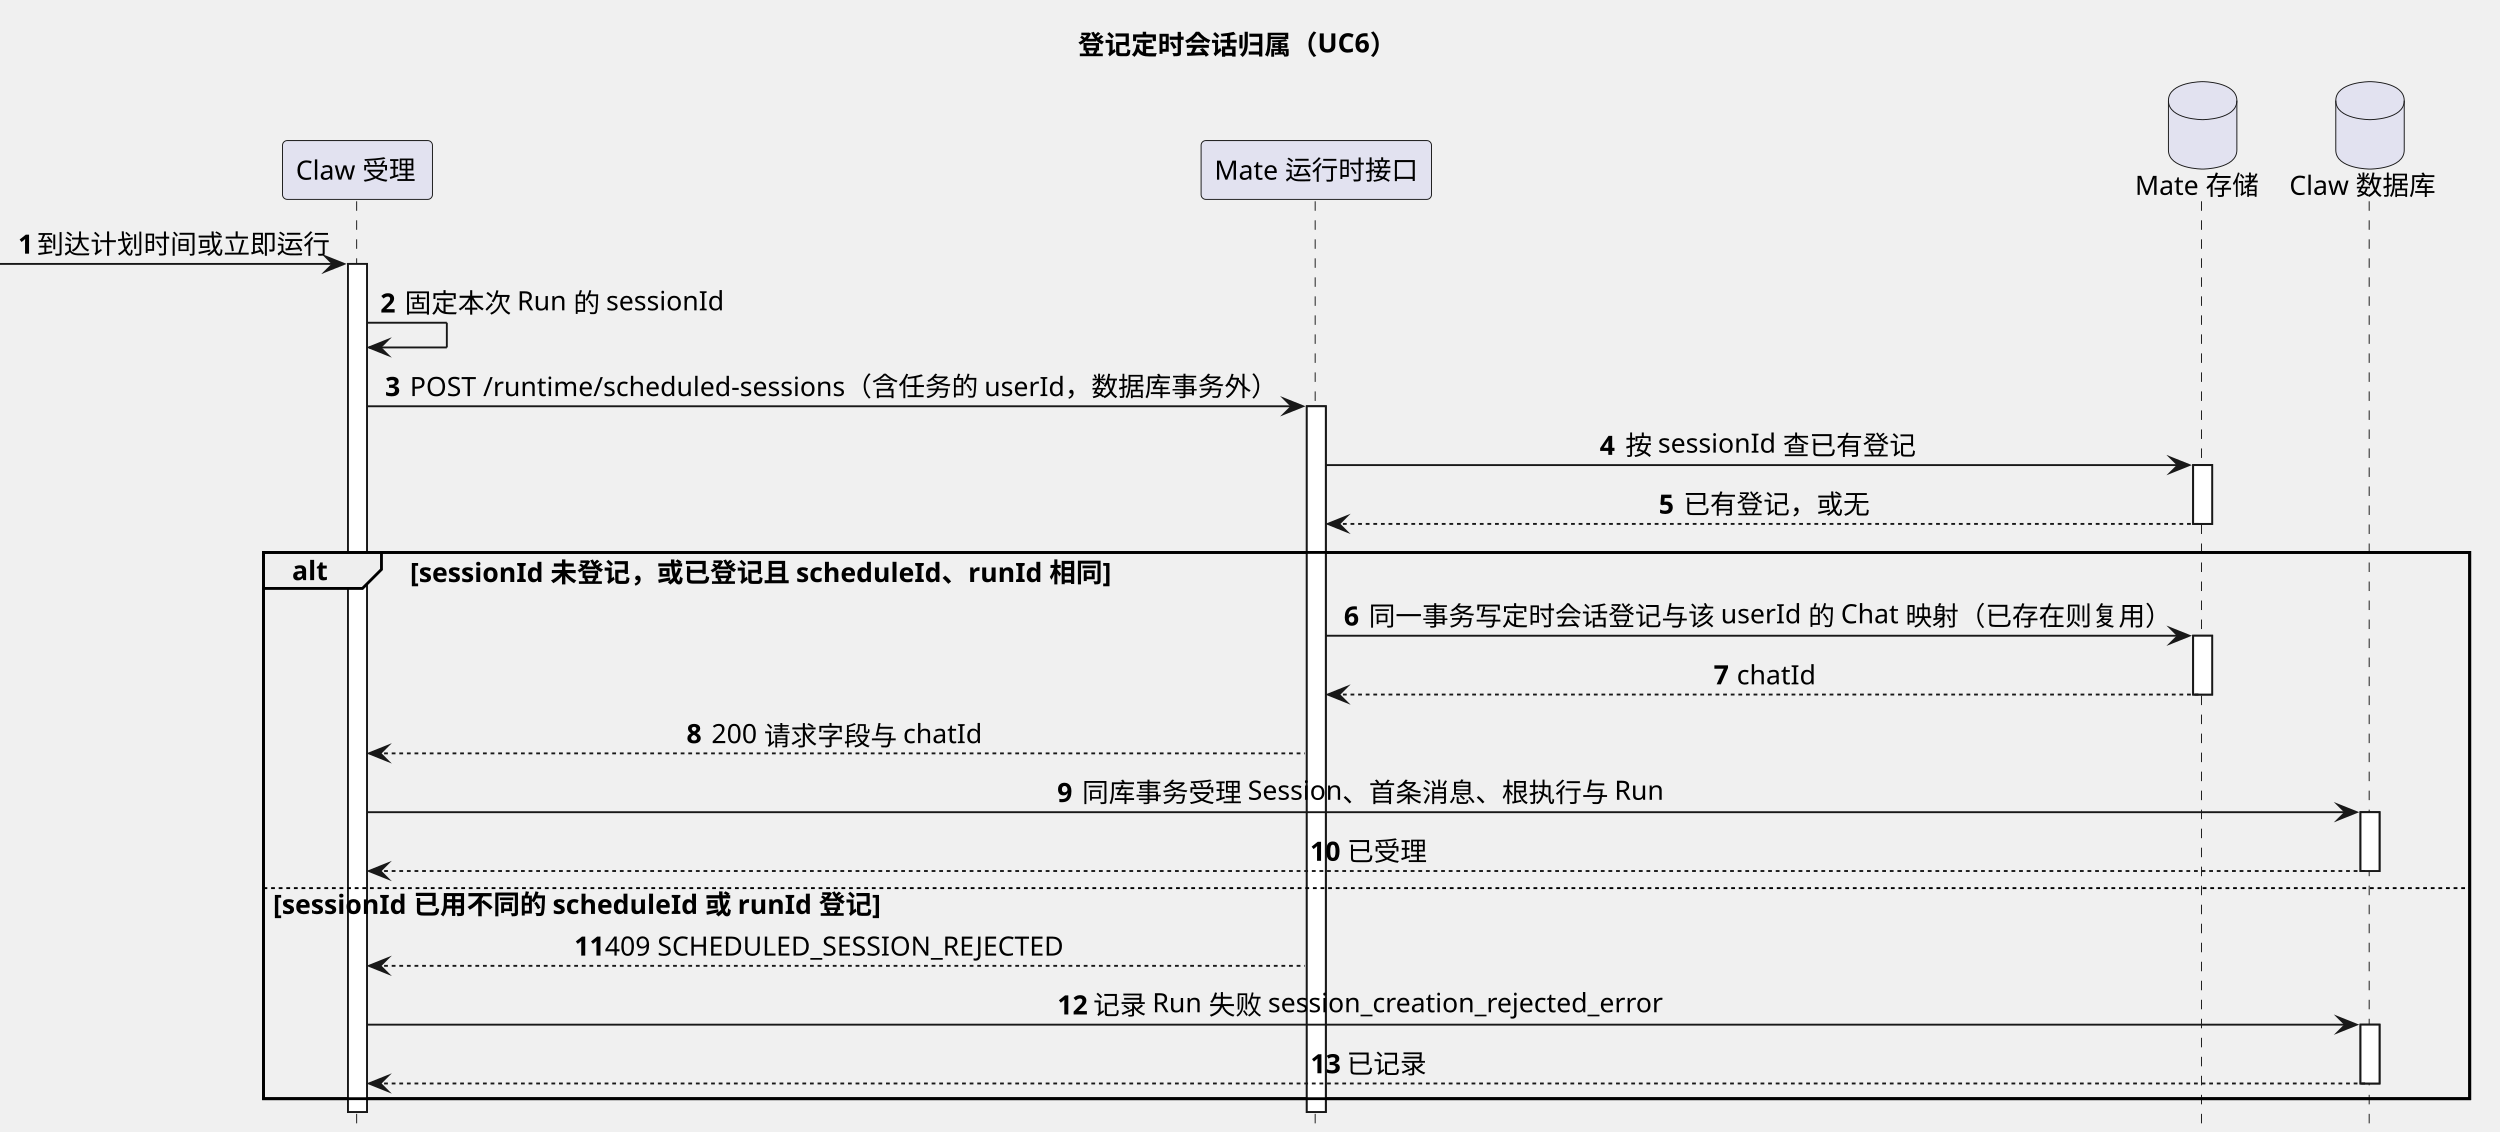
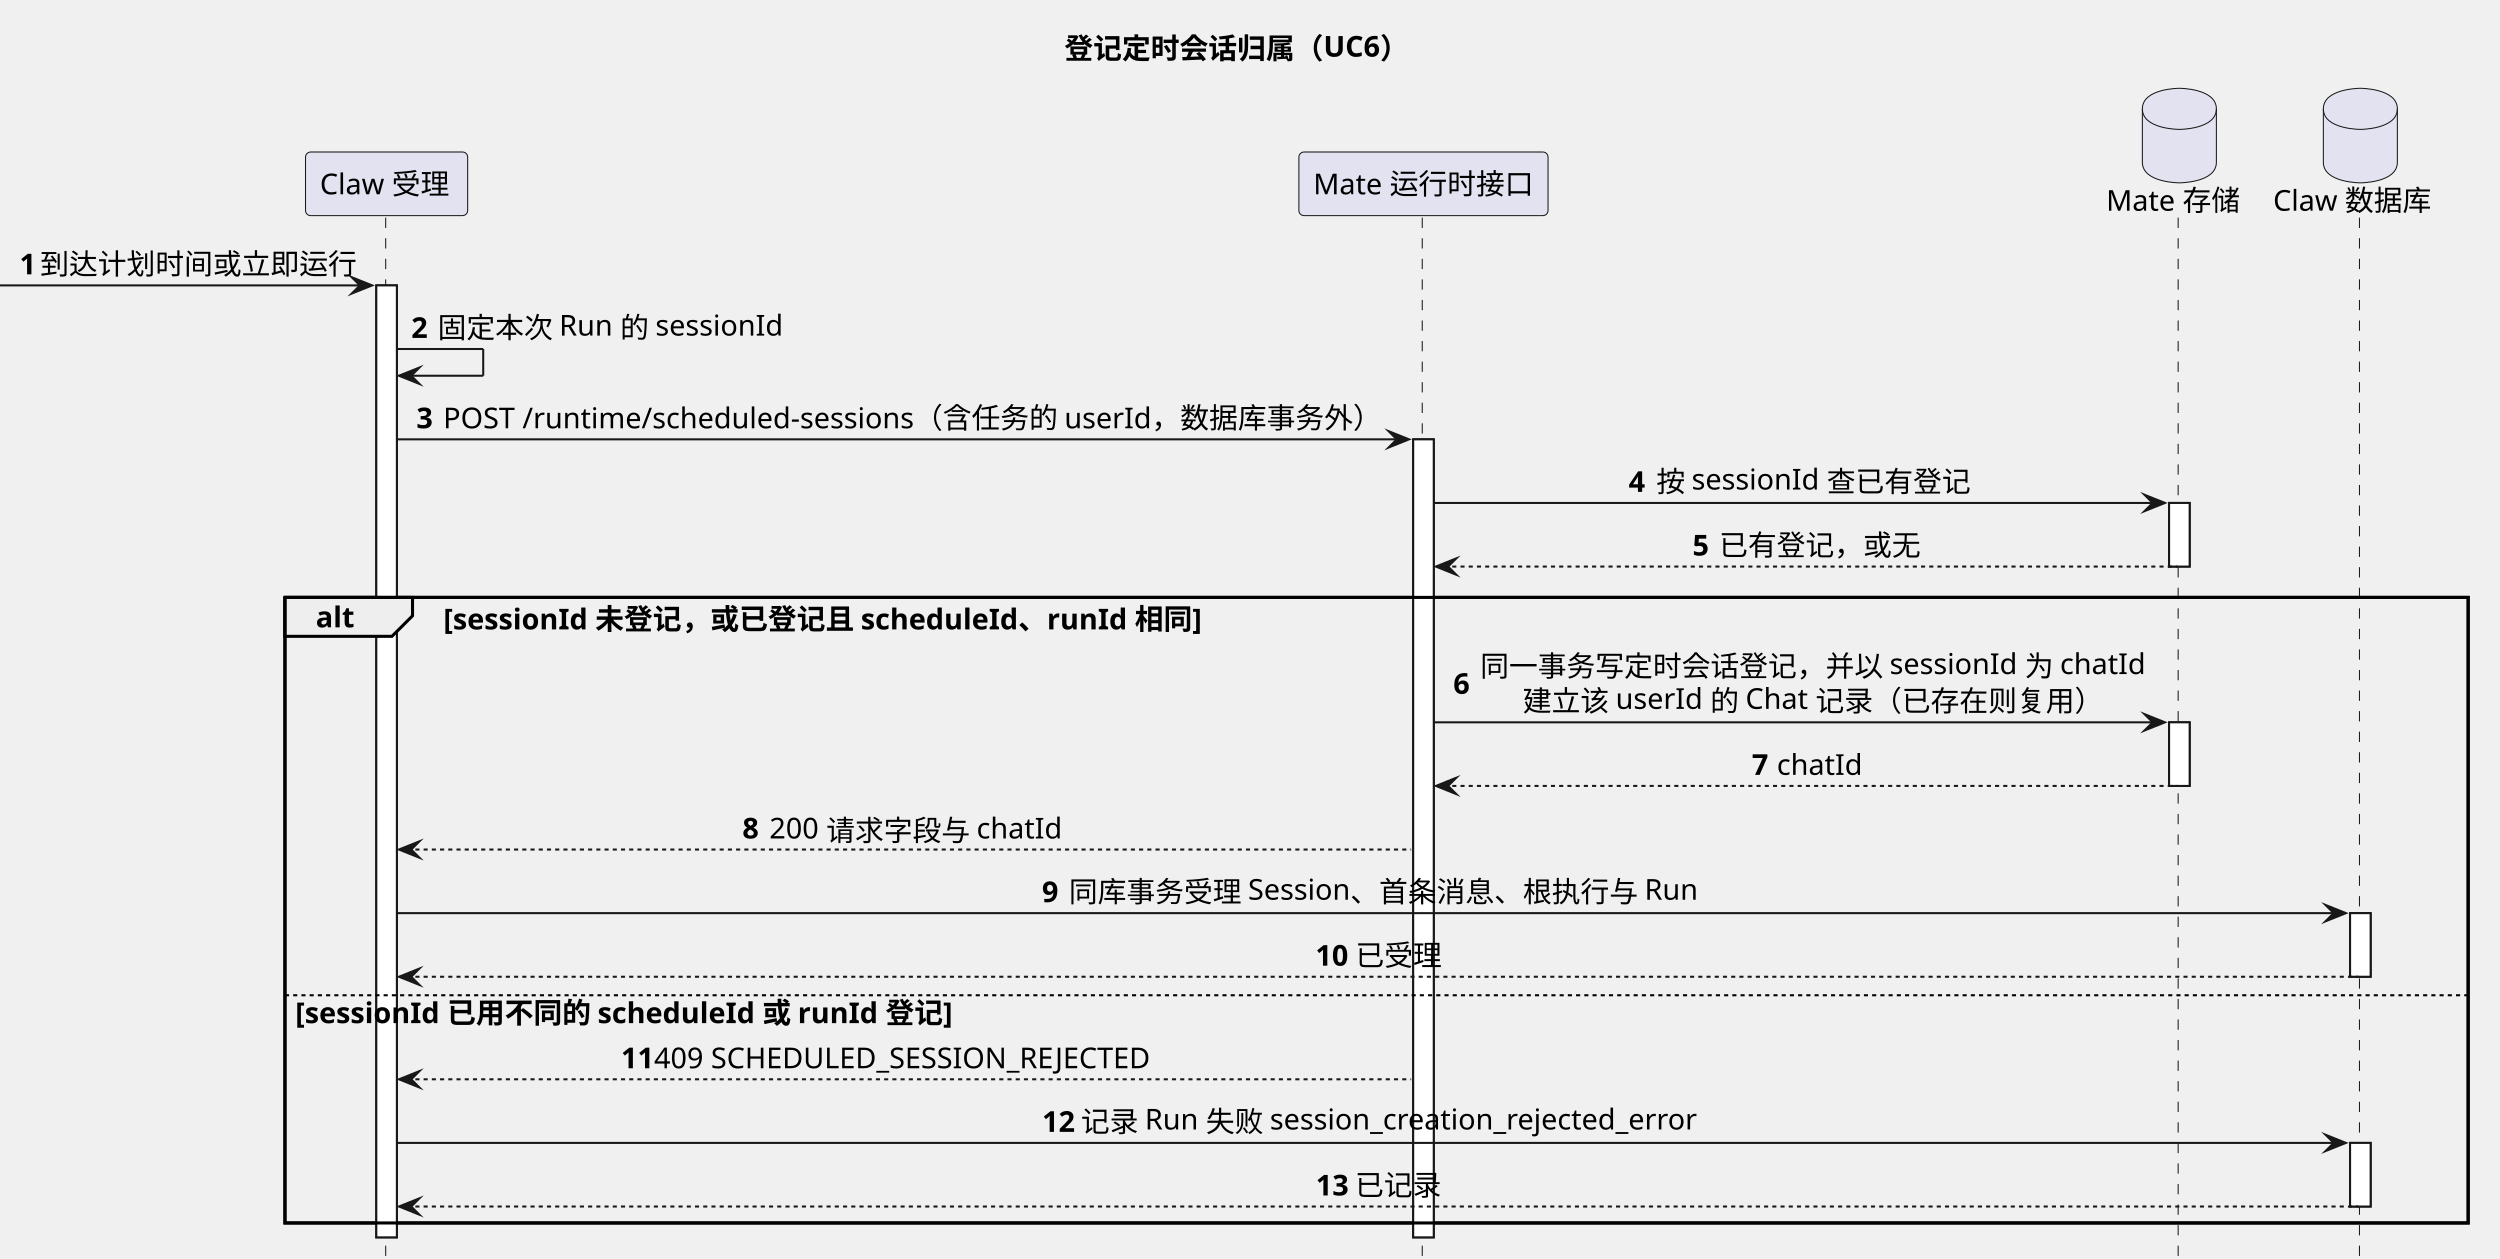
- <svg xmlns="http://www.w3.org/2000/svg" contentStyleType="text/css" data-diagram-type="SEQUENCE" height="595px" preserveAspectRatio="none" style="width:1315px;height:595px;background:#FFFFFF;" version="1.1" viewBox="0 0 1315 595" width="1315px" zoomAndPan="magnify">
+ <svg xmlns="http://www.w3.org/2000/svg" contentStyleType="text/css" data-diagram-type="SEQUENCE" height="612px" preserveAspectRatio="none" style="width:1216px;height:612px;background:#FFFFFF;" version="1.1" viewBox="0 0 1216 612" width="1216px" zoomAndPan="magnify">
  <defs />
  <g>
-     <g class="title" data-source-line="83">
-       <text fill="#000000" font-family="sans-serif" font-size="14" font-weight="700" lengthAdjust="spacing" textLength="174.07" x="566.996" y="28.562">登记定时会话归属（UC6）</text>
+     <g class="title" data-source-line="81">
+       <text fill="#000000" font-family="sans-serif" font-size="14" font-weight="700" lengthAdjust="spacing" textLength="174.07" x="517.722" y="28.562">登记定时会话归属（UC6）</text>
    </g>
    <g>
-       <rect fill="#FFFFFF" height="446.092" style="stroke:#181818;stroke-width:1;" width="10" x="183.036" y="138.818" />
+       <rect fill="#FFFFFF" height="463.031" style="stroke:#181818;stroke-width:1;" width="10" x="183.036" y="138.818" />
    </g>
    <g>
-       <rect fill="#FFFFFF" height="371.213" style="stroke:#181818;stroke-width:1;" width="10" x="687.374" y="213.697" />
+       <rect fill="#FFFFFF" height="388.152" style="stroke:#181818;stroke-width:1;" width="10" x="687.374" y="213.697" />
    </g>
    <g>
-       <rect fill="#FFFFFF" height="30.939" style="stroke:#181818;stroke-width:1;" width="10" x="1153.595" y="244.637" />
+       <rect fill="#FFFFFF" height="30.939" style="stroke:#181818;stroke-width:1;" width="10" x="1055.048" y="244.637" />
    </g>
    <g>
-       <rect fill="#FFFFFF" height="30.939" style="stroke:#181818;stroke-width:1;" width="10" x="1153.595" y="334.394" />
+       <rect fill="#FFFFFF" height="30.939" style="stroke:#181818;stroke-width:1;" width="10" x="1055.048" y="351.334" />
    </g>
    <g>
-       <rect fill="#FFFFFF" height="30.939" style="stroke:#181818;stroke-width:1;" width="10" x="1241.625" y="427.213" />
+       <rect fill="#FFFFFF" height="30.939" style="stroke:#181818;stroke-width:1;" width="10" x="1143.078" y="444.152" />
    </g>
    <g>
-       <rect fill="#FFFFFF" height="30.939" style="stroke:#181818;stroke-width:1;" width="10" x="1241.625" y="538.971" />
+       <rect fill="#FFFFFF" height="30.939" style="stroke:#181818;stroke-width:1;" width="10" x="1143.078" y="555.91" />
    </g>
-     <rect fill="none" height="287.334" style="stroke:#000000;stroke-width:1.5;" width="1160.462" x="138.6" y="290.576" />
-     <g class="participant-lifeline" data-entity-uid="part1" data-qualified-name="Claw" data-source-line="88" id="part1-lifeline">
+     <rect fill="none" height="304.273" style="stroke:#000000;stroke-width:1.5;" width="1061.915" x="138.6" y="290.576" />
+     <g class="participant-lifeline" data-entity-uid="part1" data-qualified-name="Claw" data-source-line="86" id="part1-lifeline">
      <g>
-         <rect fill="#000000" fill-opacity="0" height="489.031" width="8" x="184.036" y="105.879" />
-         <line style="stroke:#181818;stroke-width:0.5;stroke-dasharray:5,5;" x1="187.6" x2="187.6" y1="105.879" y2="594.91" />
+         <rect fill="#000000" fill-opacity="0" height="505.971" width="8" x="184.036" y="105.879" />
+         <line style="stroke:#181818;stroke-width:0.5;stroke-dasharray:5,5;" x1="187.6" x2="187.6" y1="105.879" y2="611.85" />
      </g>
    </g>
-     <g class="participant-lifeline" data-entity-uid="part2" data-qualified-name="Mate" data-source-line="89" id="part2-lifeline">
+     <g class="participant-lifeline" data-entity-uid="part2" data-qualified-name="Mate" data-source-line="87" id="part2-lifeline">
      <g>
-         <rect fill="#000000" fill-opacity="0" height="489.031" width="8" x="688.374" y="105.879" />
-         <line style="stroke:#181818;stroke-width:0.5;stroke-dasharray:5,5;" x1="691.78" x2="691.78" y1="105.879" y2="594.91" />
+         <rect fill="#000000" fill-opacity="0" height="505.971" width="8" x="688.374" y="105.879" />
+         <line style="stroke:#181818;stroke-width:0.5;stroke-dasharray:5,5;" x1="691.78" x2="691.78" y1="105.879" y2="611.85" />
      </g>
    </g>
-     <g class="participant-lifeline" data-entity-uid="part3" data-qualified-name="MateStore" data-source-line="90" id="part3-lifeline">
+     <g class="participant-lifeline" data-entity-uid="part3" data-qualified-name="MateStore" data-source-line="88" id="part3-lifeline">
      <g>
-         <rect fill="#000000" fill-opacity="0" height="489.031" width="8" x="1154.595" y="105.879" />
-         <line style="stroke:#181818;stroke-width:0.5;stroke-dasharray:5,5;" x1="1158.001" x2="1158.001" y1="105.879" y2="594.91" />
+         <rect fill="#000000" fill-opacity="0" height="505.971" width="8" x="1056.048" y="105.879" />
+         <line style="stroke:#181818;stroke-width:0.5;stroke-dasharray:5,5;" x1="1059.454" x2="1059.454" y1="105.879" y2="611.85" />
      </g>
    </g>
-     <g class="participant-lifeline" data-entity-uid="part4" data-qualified-name="ClawStore" data-source-line="91" id="part4-lifeline">
+     <g class="participant-lifeline" data-entity-uid="part4" data-qualified-name="ClawStore" data-source-line="89" id="part4-lifeline">
      <g>
-         <rect fill="#000000" fill-opacity="0" height="489.031" width="8" x="1242.625" y="105.879" />
-         <line style="stroke:#181818;stroke-width:0.5;stroke-dasharray:5,5;" x1="1246.188" x2="1246.188" y1="105.879" y2="594.91" />
+         <rect fill="#000000" fill-opacity="0" height="505.971" width="8" x="1144.078" y="105.879" />
+         <line style="stroke:#181818;stroke-width:0.5;stroke-dasharray:5,5;" x1="1147.642" x2="1147.642" y1="105.879" y2="611.85" />
      </g>
    </g>
-     <g class="participant participant-head" data-entity-uid="part1" data-qualified-name="Claw" data-source-line="88" id="part1-head">
+     <g class="participant participant-head" data-entity-uid="part1" data-qualified-name="Claw" data-source-line="86" id="part1-head">
      <rect fill="#E2E2F0" height="30.939" rx="2.5" ry="2.5" style="stroke:#181818;stroke-width:0.5;" width="78.873" x="148.6" y="73.939" />
      <text fill="#000000" font-family="sans-serif" font-size="14" lengthAdjust="spacing" textLength="64.873" x="155.6" y="94.502">Claw 受理</text>
    </g>
-     <g class="participant participant-head" data-entity-uid="part2" data-qualified-name="Mate" data-source-line="89" id="part2-head">
+     <g class="participant participant-head" data-entity-uid="part2" data-qualified-name="Mate" data-source-line="87" id="part2-head">
      <rect fill="#E2E2F0" height="30.939" rx="2.5" ry="2.5" style="stroke:#181818;stroke-width:0.5;" width="121.188" x="631.78" y="73.939" />
      <text fill="#000000" font-family="sans-serif" font-size="14" lengthAdjust="spacing" textLength="107.188" x="638.78" y="94.502">Mate 运行时接口</text>
    </g>
-     <g class="participant participant-head" data-entity-uid="part3" data-qualified-name="MateStore" data-source-line="90" id="part3-head">
-       <text fill="#000000" font-family="sans-serif" font-size="14" lengthAdjust="spacing" textLength="65.188" x="1123.001" y="102.502">Mate 存储</text>
-       <path d="M1140.595,52.94 C1140.595,42.94 1158.595,42.94 1158.595,42.94 C1158.595,42.94 1176.595,42.94 1176.595,52.94 L1176.595,78.939 C1176.595,88.939 1158.595,88.939 1158.595,88.939 C1158.595,88.939 1140.595,88.939 1140.595,78.939 L1140.595,52.94" fill="#E2E2F0" style="stroke:#181818;stroke-width:0.5;" />
-       <path d="M1140.595,52.94 C1140.595,62.94 1158.595,62.94 1158.595,62.94 C1158.595,62.94 1176.595,62.94 1176.595,52.94" fill="none" style="stroke:#181818;stroke-width:0.5;" />
+     <g class="participant participant-head" data-entity-uid="part3" data-qualified-name="MateStore" data-source-line="88" id="part3-head">
+       <text fill="#000000" font-family="sans-serif" font-size="14" lengthAdjust="spacing" textLength="65.188" x="1024.454" y="102.502">Mate 存储</text>
+       <path d="M1042.048,52.94 C1042.048,42.94 1060.048,42.94 1060.048,42.94 C1060.048,42.94 1078.048,42.94 1078.048,52.94 L1078.048,78.939 C1078.048,88.939 1060.048,88.939 1060.048,88.939 C1060.048,88.939 1042.048,88.939 1042.048,78.939 L1042.048,52.94" fill="#E2E2F0" style="stroke:#181818;stroke-width:0.5;" />
+       <path d="M1042.048,52.94 C1042.048,62.94 1060.048,62.94 1060.048,62.94 C1060.048,62.94 1078.048,62.94 1078.048,52.94" fill="none" style="stroke:#181818;stroke-width:0.5;" />
    </g>
-     <g class="participant participant-head" data-entity-uid="part4" data-qualified-name="ClawStore" data-source-line="91" id="part4-head">
-       <text fill="#000000" font-family="sans-serif" font-size="14" lengthAdjust="spacing" textLength="78.873" x="1204.188" y="102.502">Claw 数据库</text>
-       <path d="M1228.625,52.94 C1228.625,42.94 1246.625,42.94 1246.625,42.94 C1246.625,42.94 1264.625,42.94 1264.625,52.94 L1264.625,78.939 C1264.625,88.939 1246.625,88.939 1246.625,88.939 C1246.625,88.939 1228.625,88.939 1228.625,78.939 L1228.625,52.94" fill="#E2E2F0" style="stroke:#181818;stroke-width:0.5;" />
-       <path d="M1228.625,52.94 C1228.625,62.94 1246.625,62.94 1246.625,62.94 C1246.625,62.94 1264.625,62.94 1264.625,52.94" fill="none" style="stroke:#181818;stroke-width:0.5;" />
+     <g class="participant participant-head" data-entity-uid="part4" data-qualified-name="ClawStore" data-source-line="89" id="part4-head">
+       <text fill="#000000" font-family="sans-serif" font-size="14" lengthAdjust="spacing" textLength="78.873" x="1105.642" y="102.502">Claw 数据库</text>
+       <path d="M1130.078,52.94 C1130.078,42.94 1148.078,42.94 1148.078,42.94 C1148.078,42.94 1166.078,42.94 1166.078,52.94 L1166.078,78.939 C1166.078,88.939 1148.078,88.939 1148.078,88.939 C1148.078,88.939 1130.078,88.939 1130.078,78.939 L1130.078,52.94" fill="#E2E2F0" style="stroke:#181818;stroke-width:0.5;" />
+       <path d="M1130.078,52.94 C1130.078,62.94 1148.078,62.94 1148.078,62.94 C1148.078,62.94 1166.078,62.94 1166.078,52.94" fill="none" style="stroke:#181818;stroke-width:0.5;" />
    </g>
    <g>
-       <rect fill="#FFFFFF" height="446.092" style="stroke:#181818;stroke-width:1;" width="10" x="183.036" y="138.818" />
+       <rect fill="#FFFFFF" height="463.031" style="stroke:#181818;stroke-width:1;" width="10" x="183.036" y="138.818" />
    </g>
    <g>
-       <rect fill="#FFFFFF" height="371.213" style="stroke:#181818;stroke-width:1;" width="10" x="687.374" y="213.697" />
+       <rect fill="#FFFFFF" height="388.152" style="stroke:#181818;stroke-width:1;" width="10" x="687.374" y="213.697" />
    </g>
    <g>
-       <rect fill="#FFFFFF" height="30.939" style="stroke:#181818;stroke-width:1;" width="10" x="1153.595" y="244.637" />
+       <rect fill="#FFFFFF" height="30.939" style="stroke:#181818;stroke-width:1;" width="10" x="1055.048" y="244.637" />
    </g>
    <g>
-       <rect fill="#FFFFFF" height="30.939" style="stroke:#181818;stroke-width:1;" width="10" x="1153.595" y="334.394" />
+       <rect fill="#FFFFFF" height="30.939" style="stroke:#181818;stroke-width:1;" width="10" x="1055.048" y="351.334" />
    </g>
    <g>
-       <rect fill="#FFFFFF" height="30.939" style="stroke:#181818;stroke-width:1;" width="10" x="1241.625" y="427.213" />
+       <rect fill="#FFFFFF" height="30.939" style="stroke:#181818;stroke-width:1;" width="10" x="1143.078" y="444.152" />
    </g>
    <g>
-       <rect fill="#FFFFFF" height="30.939" style="stroke:#181818;stroke-width:1;" width="10" x="1241.625" y="538.971" />
+       <rect fill="#FFFFFF" height="30.939" style="stroke:#181818;stroke-width:1;" width="10" x="1143.078" y="555.91" />
    </g>
-     <g class="message" data-entity-1="part1" data-entity-2="part1" data-source-line="93" id="msg1">
+     <g class="message" data-entity-1="part1" data-entity-2="part1" data-source-line="91" id="msg1">
      <polygon fill="#181818" points="171.036,134.818,181.036,138.818,171.036,142.818,175.036,138.818" style="stroke:#181818;stroke-width:1;stroke-linejoin:miter;stroke-miterlimit:10;" />
      <line style="stroke:#181818;stroke-width:1;" x1="0" x2="177.036" y1="138.818" y2="138.818" />
      <text fill="#000000" font-family="sans-serif" font-size="14" font-weight="700" lengthAdjust="spacing" textLength="6.036" x="9.5" y="133.441">1</text>
      <text fill="#000000" font-family="sans-serif" font-size="14" lengthAdjust="spacing" textLength="154" x="19.536" y="133.441">到达计划时间或立即运行</text>
    </g>
-     <g class="message" data-entity-1="part1" data-entity-2="part1" data-source-line="94" id="msg2">
+     <g class="message" data-entity-1="part1" data-entity-2="part1" data-source-line="92" id="msg2">
      <line style="stroke:#181818;stroke-width:1;" x1="193.036" x2="235.036" y1="169.758" y2="169.758" />
      <line style="stroke:#181818;stroke-width:1;" x1="235.036" x2="235.036" y1="169.758" y2="182.758" />
      <line style="stroke:#181818;stroke-width:1;" x1="194.036" x2="235.036" y1="182.758" y2="182.758" />
      <polygon fill="#181818" points="204.036,178.758,194.036,182.758,204.036,186.758,200.036,182.758" style="stroke:#181818;stroke-width:1;stroke-linejoin:miter;stroke-miterlimit:10;" />
      <text fill="#000000" font-family="sans-serif" font-size="14" font-weight="700" lengthAdjust="spacing" textLength="8.818" x="200.036" y="164.381">2</text>
      <text fill="#000000" font-family="sans-serif" font-size="14" lengthAdjust="spacing" textLength="170.092" x="212.855" y="164.381">固定本次 Run 的 sessionId</text>
    </g>
-     <g class="message" data-entity-1="part1" data-entity-2="part2" data-source-line="95" id="msg3">
+     <g class="message" data-entity-1="part1" data-entity-2="part2" data-source-line="93" id="msg3">
      <polygon fill="#181818" points="675.374,209.697,685.374,213.697,675.374,217.697,679.374,213.697" style="stroke:#181818;stroke-width:1;stroke-linejoin:miter;stroke-miterlimit:10;" />
      <line style="stroke:#181818;stroke-width:1;" x1="193.036" x2="681.374" y1="213.697" y2="213.697" />
      <text fill="#000000" font-family="sans-serif" font-size="14" font-weight="700" lengthAdjust="spacing" textLength="9.037" x="202.536" y="208.32">3</text>
      <text fill="#000000" font-family="sans-serif" font-size="14" lengthAdjust="spacing" textLength="462.301" x="215.573" y="208.32">POST /runtime/scheduled-sessions（含任务的 userId，数据库事务外）</text>
    </g>
-     <g class="message" data-entity-1="part2" data-entity-2="part3" data-source-line="96" id="msg4">
-       <polygon fill="#181818" points="1141.595,240.637,1151.595,244.637,1141.595,248.637,1145.595,244.637" style="stroke:#181818;stroke-width:1;stroke-linejoin:miter;stroke-miterlimit:10;" />
-       <line style="stroke:#181818;stroke-width:1;" x1="697.374" x2="1147.595" y1="244.637" y2="244.637" />
-       <text fill="#000000" font-family="sans-serif" font-size="14" font-weight="700" lengthAdjust="spacing" textLength="9.468" x="841.453" y="239.26">4</text>
-       <text fill="#000000" font-family="sans-serif" font-size="14" lengthAdjust="spacing" textLength="154.595" x="854.921" y="239.26">按 sessionId 查已有登记</text>
+     <g class="message" data-entity-1="part2" data-entity-2="part3" data-source-line="94" id="msg4">
+       <polygon fill="#181818" points="1043.048,240.637,1053.048,244.637,1043.048,248.637,1047.048,244.637" style="stroke:#181818;stroke-width:1;stroke-linejoin:miter;stroke-miterlimit:10;" />
+       <line style="stroke:#181818;stroke-width:1;" x1="697.374" x2="1049.048" y1="244.637" y2="244.637" />
+       <text fill="#000000" font-family="sans-serif" font-size="14" font-weight="700" lengthAdjust="spacing" textLength="9.468" x="792.18" y="239.26">4</text>
+       <text fill="#000000" font-family="sans-serif" font-size="14" lengthAdjust="spacing" textLength="154.595" x="805.648" y="239.26">按 sessionId 查已有登记</text>
    </g>
-     <g class="message" data-entity-1="part3" data-entity-2="part2" data-source-line="97" id="msg5">
+     <g class="message" data-entity-1="part3" data-entity-2="part2" data-source-line="95" id="msg5">
      <polygon fill="#181818" points="708.374,271.576,698.374,275.576,708.374,279.576,704.374,275.576" style="stroke:#181818;stroke-width:1;stroke-linejoin:miter;stroke-miterlimit:10;" />
-       <line style="stroke:#181818;stroke-width:1;stroke-dasharray:2,2;" x1="702.374" x2="1157.595" y1="275.576" y2="275.576" />
-       <text fill="#000000" font-family="sans-serif" font-size="14" font-weight="700" lengthAdjust="spacing" textLength="8.948" x="872.51" y="270.199">5</text>
-       <text fill="#000000" font-family="sans-serif" font-size="14" lengthAdjust="spacing" textLength="98" x="885.458" y="270.199">已有登记，或无</text>
+       <line style="stroke:#181818;stroke-width:1;stroke-dasharray:2,2;" x1="702.374" x2="1059.048" y1="275.576" y2="275.576" />
+       <text fill="#000000" font-family="sans-serif" font-size="14" font-weight="700" lengthAdjust="spacing" textLength="8.948" x="823.237" y="270.199">5</text>
+       <text fill="#000000" font-family="sans-serif" font-size="14" lengthAdjust="spacing" textLength="98" x="836.185" y="270.199">已有登记，或无</text>
    </g>
    <path d="M138.6,290.576 L200.648,290.576 L200.648,299.516 L190.648,309.516 L138.6,309.516 L138.6,290.576" fill="#EEEEEE" style="stroke:#000000;stroke-width:1.5;" />
-     <rect fill="none" height="287.334" style="stroke:#000000;stroke-width:1.5;" width="1160.462" x="138.6" y="290.576" />
+     <rect fill="none" height="304.273" style="stroke:#000000;stroke-width:1.5;" width="1061.915" x="138.6" y="290.576" />
    <text fill="#000000" font-family="sans-serif" font-size="14" font-weight="700" lengthAdjust="spacing" textLength="17.049" x="153.6" y="305.139">alt</text>
    <text fill="#000000" font-family="sans-serif" font-size="14" font-weight="700" lengthAdjust="spacing" textLength="370.918" x="215.648" y="306.139">[sessionId 未登记，或已登记且 scheduleId、runId 相同]</text>
-     <g class="message" data-entity-1="part2" data-entity-2="part3" data-source-line="99" id="msg6">
-       <polygon fill="#181818" points="1141.595,330.394,1151.595,334.394,1141.595,338.394,1145.595,334.394" style="stroke:#181818;stroke-width:1;stroke-linejoin:miter;stroke-miterlimit:10;" />
-       <line style="stroke:#181818;stroke-width:1;" x1="697.374" x2="1147.595" y1="334.394" y2="334.394" />
-       <text fill="#000000" font-family="sans-serif" font-size="14" font-weight="700" lengthAdjust="spacing" textLength="9.092" x="706.874" y="329.018">6</text>
-       <text fill="#000000" font-family="sans-serif" font-size="14" lengthAdjust="spacing" textLength="424.129" x="719.966" y="329.018">同一事务写定时会话登记与该 userId 的 Chat 映射（已存在则复用）</text>
+     <g class="message" data-entity-1="part2" data-entity-2="part3" data-source-line="97" id="msg6">
+       <polygon fill="#181818" points="1043.048,347.334,1053.048,351.334,1043.048,355.334,1047.048,351.334" style="stroke:#181818;stroke-width:1;stroke-linejoin:miter;stroke-miterlimit:10;" />
+       <line style="stroke:#181818;stroke-width:1;" x1="697.374" x2="1049.048" y1="351.334" y2="351.334" />
+       <text fill="#000000" font-family="sans-serif" font-size="14" font-weight="700" lengthAdjust="spacing" textLength="9.092" x="706.874" y="337.487">6</text>
+       <text fill="#000000" font-family="sans-serif" font-size="14" lengthAdjust="spacing" textLength="325.582" x="719.966" y="329.018">同一事务写定时会话登记，并以 sessionId 为 chatId</text>
+       <text fill="#000000" font-family="sans-serif" font-size="14" lengthAdjust="spacing" textLength="284.129" x="740.692" y="345.957">建立该 userId 的 Chat 记录（已存在则复用）</text>
    </g>
-     <g class="message" data-entity-1="part3" data-entity-2="part2" data-source-line="100" id="msg7">
-       <polygon fill="#181818" points="708.374,361.334,698.374,365.334,708.374,369.334,704.374,365.334" style="stroke:#181818;stroke-width:1;stroke-linejoin:miter;stroke-miterlimit:10;" />
-       <line style="stroke:#181818;stroke-width:1;stroke-dasharray:2,2;" x1="702.374" x2="1157.595" y1="365.334" y2="365.334" />
-       <text fill="#000000" font-family="sans-serif" font-size="14" font-weight="700" lengthAdjust="spacing" textLength="8.142" x="901.389" y="359.957">7</text>
-       <text fill="#000000" font-family="sans-serif" font-size="14" lengthAdjust="spacing" textLength="41.05" x="913.53" y="359.957">chatId</text>
+     <g class="message" data-entity-1="part3" data-entity-2="part2" data-source-line="98" id="msg7">
+       <polygon fill="#181818" points="708.374,378.273,698.374,382.273,708.374,386.273,704.374,382.273" style="stroke:#181818;stroke-width:1;stroke-linejoin:miter;stroke-miterlimit:10;" />
+       <line style="stroke:#181818;stroke-width:1;stroke-dasharray:2,2;" x1="702.374" x2="1059.048" y1="382.273" y2="382.273" />
+       <text fill="#000000" font-family="sans-serif" font-size="14" font-weight="700" lengthAdjust="spacing" textLength="8.142" x="852.115" y="376.897">7</text>
+       <text fill="#000000" font-family="sans-serif" font-size="14" lengthAdjust="spacing" textLength="41.05" x="864.257" y="376.897">chatId</text>
    </g>
-     <g class="message" data-entity-1="part2" data-entity-2="part1" data-source-line="101" id="msg8">
-       <polygon fill="#181818" points="204.036,392.273,194.036,396.273,204.036,400.273,200.036,396.273" style="stroke:#181818;stroke-width:1;stroke-linejoin:miter;stroke-miterlimit:10;" />
-       <line style="stroke:#181818;stroke-width:1;stroke-dasharray:2,2;" x1="198.036" x2="686.374" y1="396.273" y2="396.273" />
-       <text fill="#000000" font-family="sans-serif" font-size="14" font-weight="700" lengthAdjust="spacing" textLength="9.112" x="361.085" y="390.897">8</text>
-       <text fill="#000000" font-family="sans-serif" font-size="14" lengthAdjust="spacing" textLength="145.127" x="374.198" y="390.897">200 请求字段与 chatId</text>
+     <g class="message" data-entity-1="part2" data-entity-2="part1" data-source-line="99" id="msg8">
+       <polygon fill="#181818" points="204.036,409.213,194.036,413.213,204.036,417.213,200.036,413.213" style="stroke:#181818;stroke-width:1;stroke-linejoin:miter;stroke-miterlimit:10;" />
+       <line style="stroke:#181818;stroke-width:1;stroke-dasharray:2,2;" x1="198.036" x2="686.374" y1="413.213" y2="413.213" />
+       <text fill="#000000" font-family="sans-serif" font-size="14" font-weight="700" lengthAdjust="spacing" textLength="9.112" x="361.085" y="407.836">8</text>
+       <text fill="#000000" font-family="sans-serif" font-size="14" lengthAdjust="spacing" textLength="145.127" x="374.198" y="407.836">200 请求字段与 chatId</text>
    </g>
-     <g class="message" data-entity-1="part1" data-entity-2="part4" data-source-line="102" id="msg9">
-       <polygon fill="#181818" points="1229.625,423.213,1239.625,427.213,1229.625,431.213,1233.625,427.213" style="stroke:#181818;stroke-width:1;stroke-linejoin:miter;stroke-miterlimit:10;" />
-       <line style="stroke:#181818;stroke-width:1;" x1="193.036" x2="1235.625" y1="427.213" y2="427.213" />
-       <text fill="#000000" font-family="sans-serif" font-size="14" font-weight="700" lengthAdjust="spacing" textLength="9.092" x="556.077" y="421.836">9</text>
-       <text fill="#000000" font-family="sans-serif" font-size="14" lengthAdjust="spacing" textLength="309.415" x="569.169" y="421.836">同库事务受理 Session、首条消息、根执行与 Run</text>
+     <g class="message" data-entity-1="part1" data-entity-2="part4" data-source-line="100" id="msg9">
+       <polygon fill="#181818" points="1131.078,440.152,1141.078,444.152,1131.078,448.152,1135.078,444.152" style="stroke:#181818;stroke-width:1;stroke-linejoin:miter;stroke-miterlimit:10;" />
+       <line style="stroke:#181818;stroke-width:1;" x1="193.036" x2="1137.078" y1="444.152" y2="444.152" />
+       <text fill="#000000" font-family="sans-serif" font-size="14" font-weight="700" lengthAdjust="spacing" textLength="9.092" x="506.804" y="438.775">9</text>
+       <text fill="#000000" font-family="sans-serif" font-size="14" lengthAdjust="spacing" textLength="309.415" x="519.895" y="438.775">同库事务受理 Session、首条消息、根执行与 Run</text>
    </g>
-     <g class="message" data-entity-1="part4" data-entity-2="part1" data-source-line="103" id="msg10">
-       <polygon fill="#181818" points="204.036,454.152,194.036,458.152,204.036,462.152,200.036,458.152" style="stroke:#181818;stroke-width:1;stroke-linejoin:miter;stroke-miterlimit:10;" />
-       <line style="stroke:#181818;stroke-width:1;stroke-dasharray:2,2;" x1="198.036" x2="1245.625" y1="458.152" y2="458.152" />
-       <text fill="#000000" font-family="sans-serif" font-size="14" font-weight="700" lengthAdjust="spacing" textLength="15.477" x="689.092" y="452.775">10</text>
-       <text fill="#000000" font-family="sans-serif" font-size="14" lengthAdjust="spacing" textLength="42" x="708.569" y="452.775">已受理</text>
+     <g class="message" data-entity-1="part4" data-entity-2="part1" data-source-line="101" id="msg10">
+       <polygon fill="#181818" points="204.036,471.092,194.036,475.092,204.036,479.092,200.036,475.092" style="stroke:#181818;stroke-width:1;stroke-linejoin:miter;stroke-miterlimit:10;" />
+       <line style="stroke:#181818;stroke-width:1;stroke-dasharray:2,2;" x1="198.036" x2="1147.078" y1="475.092" y2="475.092" />
+       <text fill="#000000" font-family="sans-serif" font-size="14" font-weight="700" lengthAdjust="spacing" textLength="15.477" x="639.819" y="469.715">10</text>
+       <text fill="#000000" font-family="sans-serif" font-size="14" lengthAdjust="spacing" textLength="42" x="659.295" y="469.715">已受理</text>
    </g>
-     <line style="stroke:#000000;stroke-width:1;stroke-dasharray:2,2;" x1="138.6" x2="1299.062" y1="467.152" y2="467.152" />
-     <text fill="#000000" font-family="sans-serif" font-size="14" font-weight="700" lengthAdjust="spacing" textLength="319.799" x="143.6" y="480.715">[sessionId 已用不同的 scheduleId 或 runId 登记]</text>
-     <g class="message" data-entity-1="part2" data-entity-2="part1" data-source-line="105" id="msg11">
-       <polygon fill="#181818" points="204.036,504.031,194.036,508.031,204.036,512.031,200.036,508.031" style="stroke:#181818;stroke-width:1;stroke-linejoin:miter;stroke-miterlimit:10;" />
-       <line style="stroke:#181818;stroke-width:1;stroke-dasharray:2,2;" x1="198.036" x2="686.374" y1="508.031" y2="508.031" />
-       <text fill="#000000" font-family="sans-serif" font-size="14" font-weight="700" lengthAdjust="spacing" textLength="12.072" x="302.05" y="502.654">11</text>
-       <text fill="#000000" font-family="sans-serif" font-size="14" lengthAdjust="spacing" textLength="260.237" x="318.123" y="502.654">409 SCHEDULED_SESSION_REJECTED</text>
+     <line style="stroke:#000000;stroke-width:1;stroke-dasharray:2,2;" x1="138.6" x2="1200.515" y1="484.092" y2="484.092" />
+     <text fill="#000000" font-family="sans-serif" font-size="14" font-weight="700" lengthAdjust="spacing" textLength="319.799" x="143.6" y="497.654">[sessionId 已用不同的 scheduleId 或 runId 登记]</text>
+     <g class="message" data-entity-1="part2" data-entity-2="part1" data-source-line="103" id="msg11">
+       <polygon fill="#181818" points="204.036,520.971,194.036,524.971,204.036,528.971,200.036,524.971" style="stroke:#181818;stroke-width:1;stroke-linejoin:miter;stroke-miterlimit:10;" />
+       <line style="stroke:#181818;stroke-width:1;stroke-dasharray:2,2;" x1="198.036" x2="686.374" y1="524.971" y2="524.971" />
+       <text fill="#000000" font-family="sans-serif" font-size="14" font-weight="700" lengthAdjust="spacing" textLength="12.072" x="302.05" y="519.594">11</text>
+       <text fill="#000000" font-family="sans-serif" font-size="14" lengthAdjust="spacing" textLength="260.237" x="318.123" y="519.594">409 SCHEDULED_SESSION_REJECTED</text>
    </g>
-     <g class="message" data-entity-1="part1" data-entity-2="part4" data-source-line="106" id="msg12">
-       <polygon fill="#181818" points="1229.625,534.971,1239.625,538.971,1229.625,542.971,1233.625,538.971" style="stroke:#181818;stroke-width:1;stroke-linejoin:miter;stroke-miterlimit:10;" />
-       <line style="stroke:#181818;stroke-width:1;" x1="193.036" x2="1235.625" y1="538.971" y2="538.971" />
-       <text fill="#000000" font-family="sans-serif" font-size="14" font-weight="700" lengthAdjust="spacing" textLength="14.854" x="556.149" y="533.594">12</text>
-       <text fill="#000000" font-family="sans-serif" font-size="14" lengthAdjust="spacing" textLength="303.509" x="575.003" y="533.594">记录 Run 失败 session_creation_rejected_error</text>
+     <g class="message" data-entity-1="part1" data-entity-2="part4" data-source-line="104" id="msg12">
+       <polygon fill="#181818" points="1131.078,551.91,1141.078,555.91,1131.078,559.91,1135.078,555.91" style="stroke:#181818;stroke-width:1;stroke-linejoin:miter;stroke-miterlimit:10;" />
+       <line style="stroke:#181818;stroke-width:1;" x1="193.036" x2="1137.078" y1="555.91" y2="555.91" />
+       <text fill="#000000" font-family="sans-serif" font-size="14" font-weight="700" lengthAdjust="spacing" textLength="14.854" x="506.875" y="550.533">12</text>
+       <text fill="#000000" font-family="sans-serif" font-size="14" lengthAdjust="spacing" textLength="303.509" x="525.73" y="550.533">记录 Run 失败 session_creation_rejected_error</text>
    </g>
-     <g class="message" data-entity-1="part4" data-entity-2="part1" data-source-line="107" id="msg13">
-       <polygon fill="#181818" points="204.036,565.91,194.036,569.91,204.036,573.91,200.036,569.91" style="stroke:#181818;stroke-width:1;stroke-linejoin:miter;stroke-miterlimit:10;" />
-       <line style="stroke:#181818;stroke-width:1;stroke-dasharray:2,2;" x1="198.036" x2="1245.625" y1="569.91" y2="569.91" />
-       <text fill="#000000" font-family="sans-serif" font-size="14" font-weight="700" lengthAdjust="spacing" textLength="15.073" x="689.294" y="564.533">13</text>
-       <text fill="#000000" font-family="sans-serif" font-size="14" lengthAdjust="spacing" textLength="42" x="708.367" y="564.533">已记录</text>
+     <g class="message" data-entity-1="part4" data-entity-2="part1" data-source-line="105" id="msg13">
+       <polygon fill="#181818" points="204.036,582.85,194.036,586.85,204.036,590.85,200.036,586.85" style="stroke:#181818;stroke-width:1;stroke-linejoin:miter;stroke-miterlimit:10;" />
+       <line style="stroke:#181818;stroke-width:1;stroke-dasharray:2,2;" x1="198.036" x2="1147.078" y1="586.85" y2="586.85" />
+       <text fill="#000000" font-family="sans-serif" font-size="14" font-weight="700" lengthAdjust="spacing" textLength="15.073" x="640.02" y="581.473">13</text>
+       <text fill="#000000" font-family="sans-serif" font-size="14" lengthAdjust="spacing" textLength="42" x="659.094" y="581.473">已记录</text>
    </g>
  </g>
</svg>
